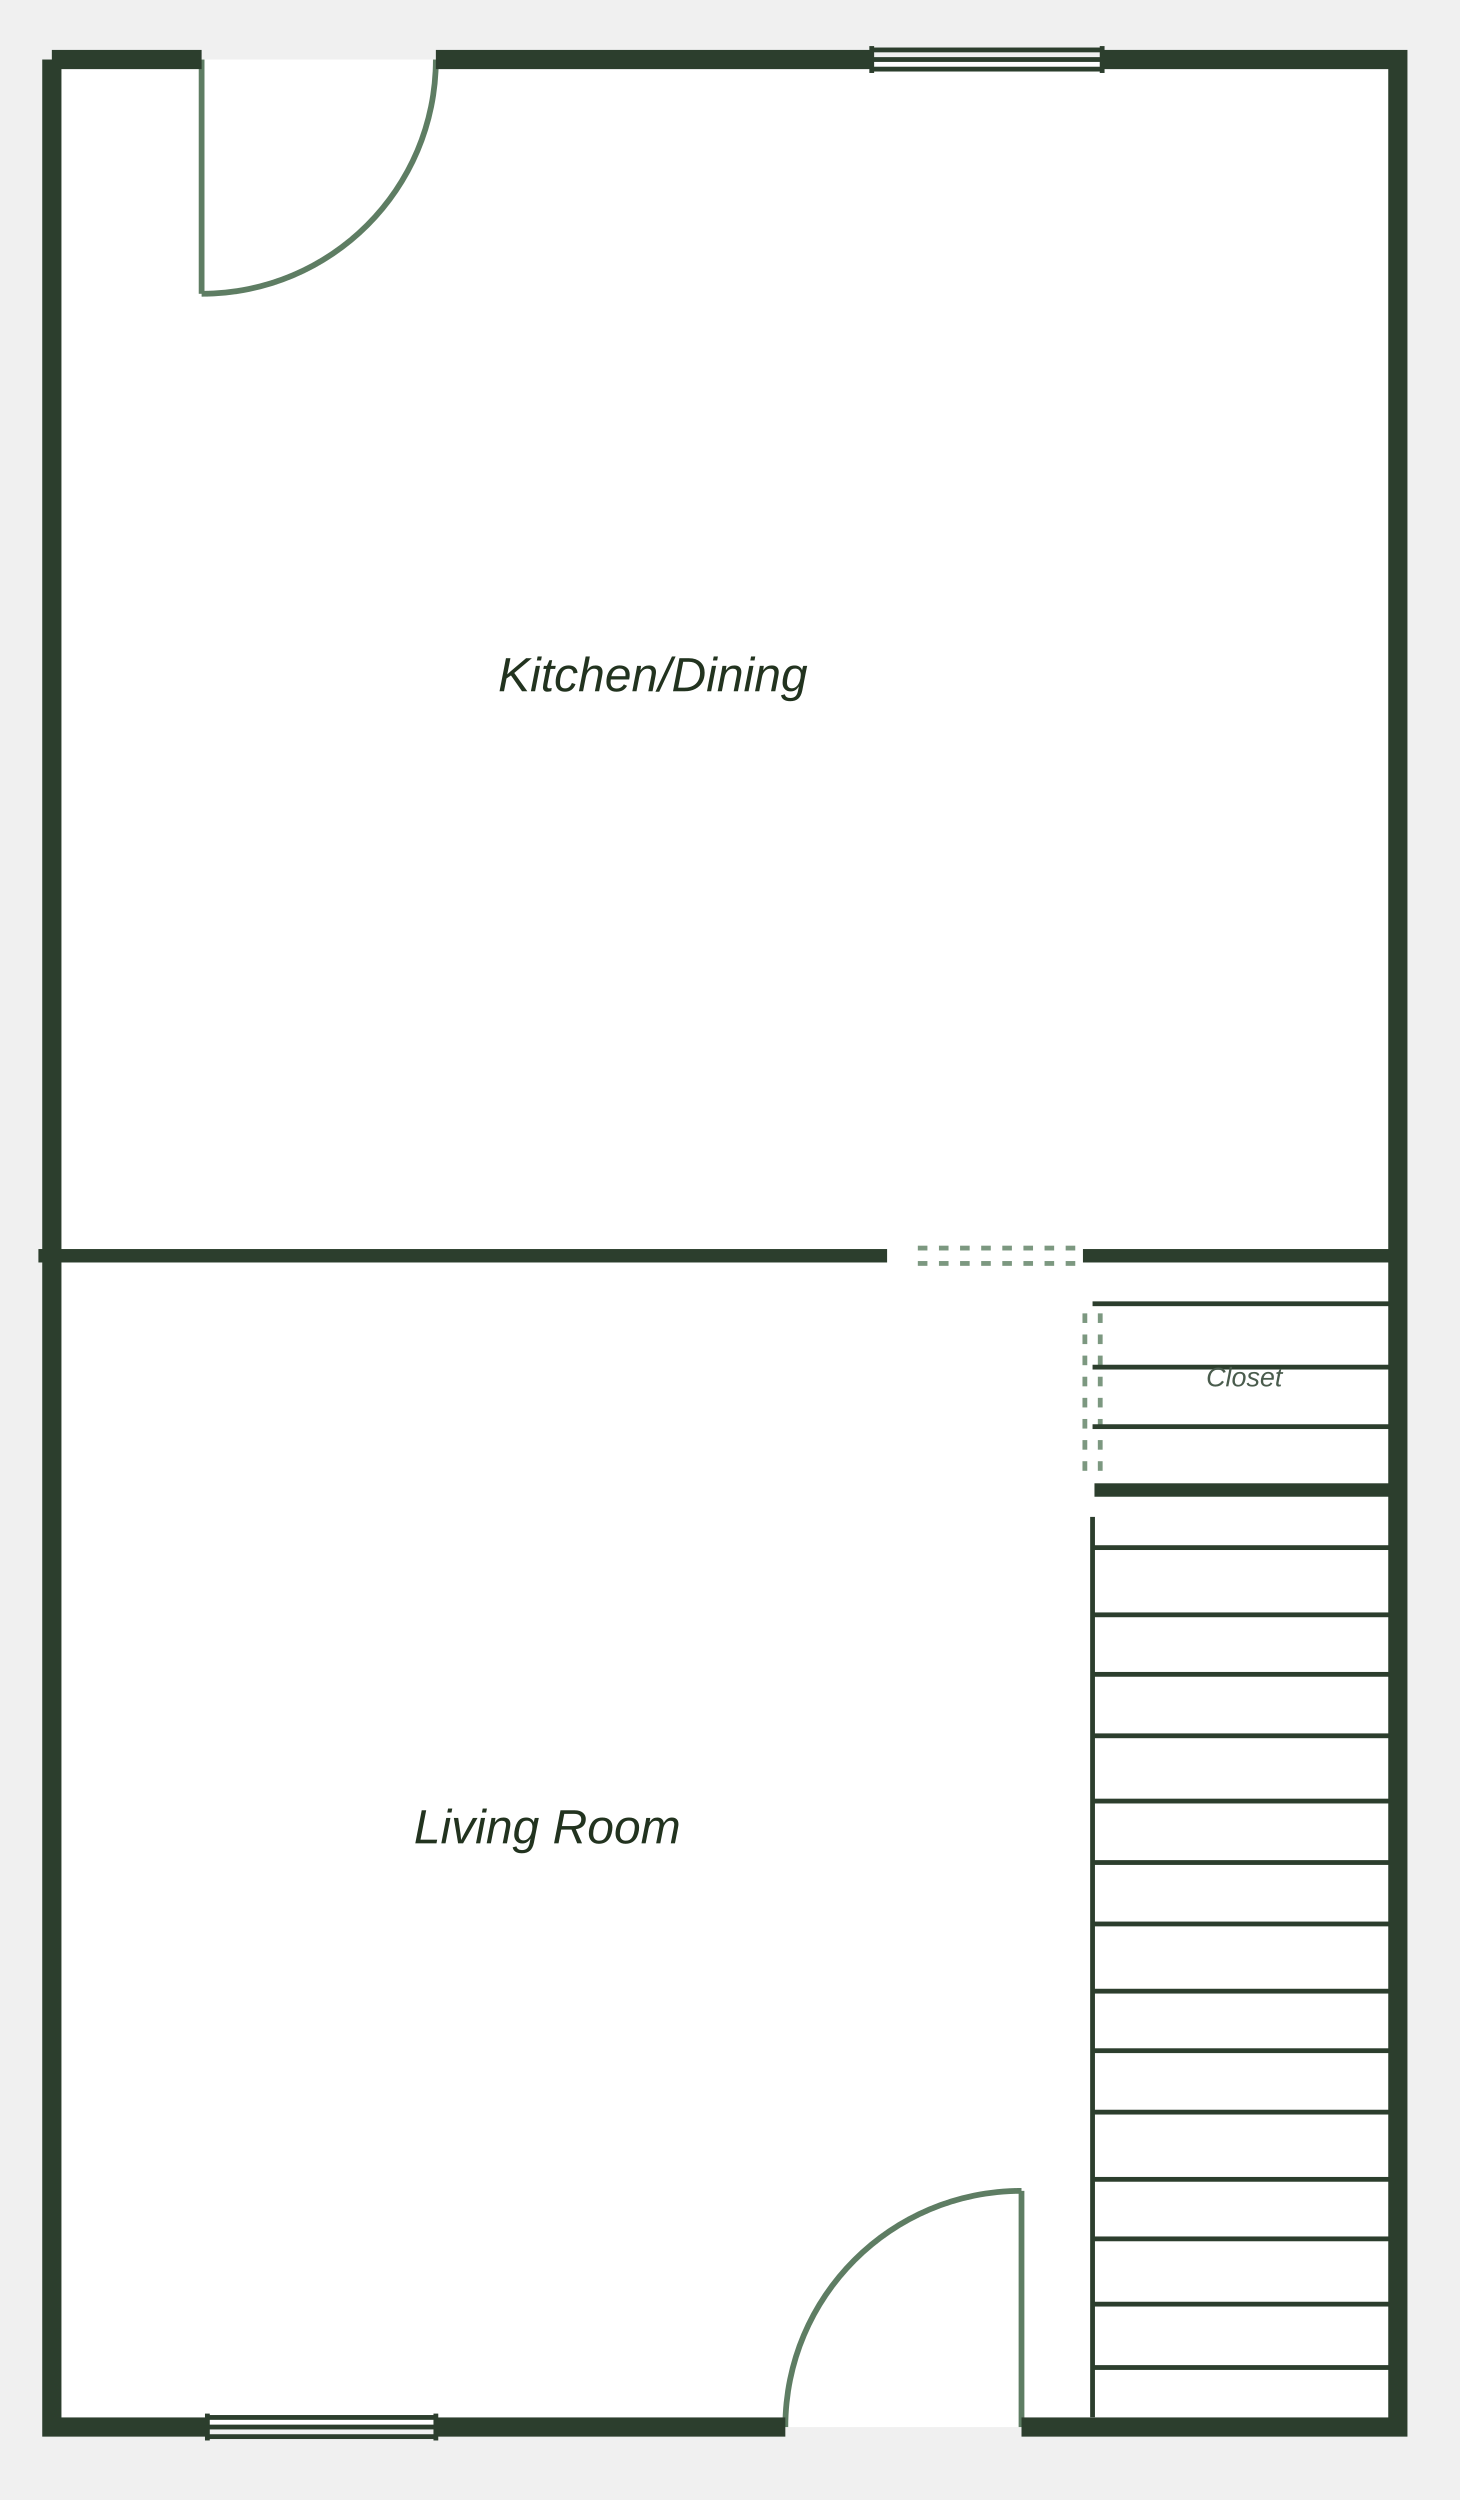
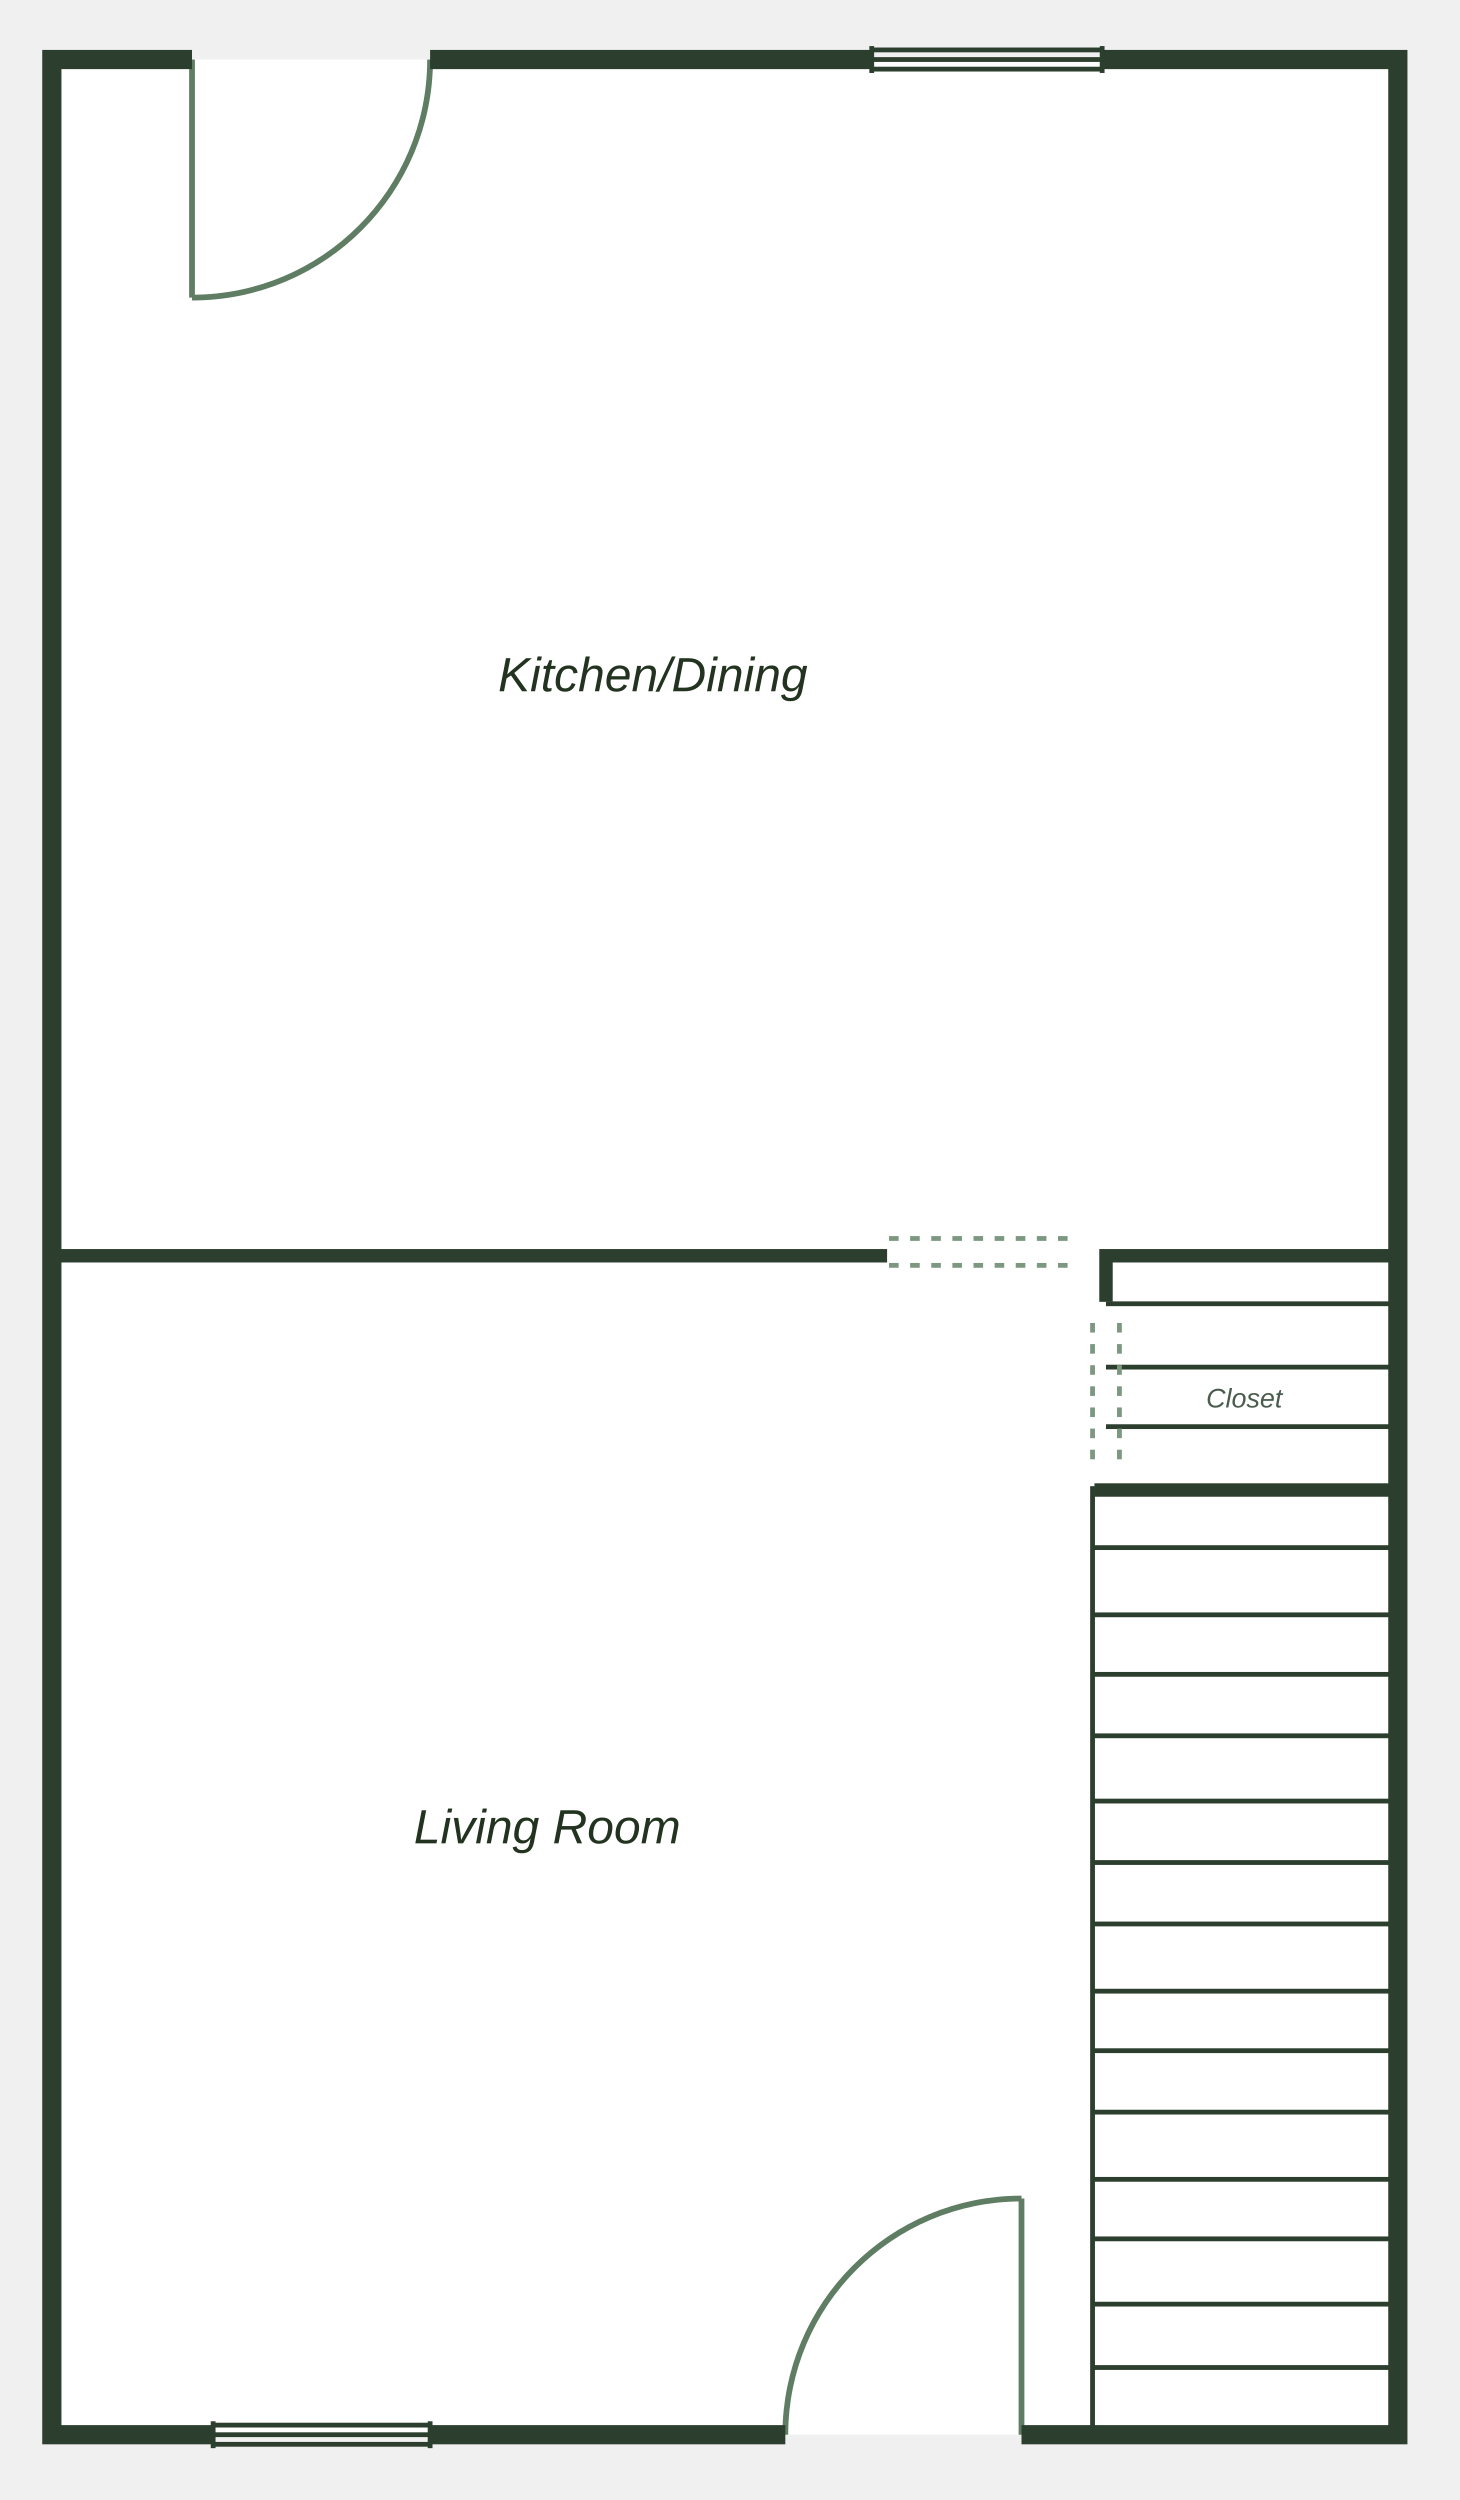
<svg xmlns="http://www.w3.org/2000/svg" width="760" height="1302" viewBox="0 0 760 1302" preserveAspectRatio="xMidYMid meet" role="img" aria-label="Leonard's Freehold townhouse main-level floor plan with kitchen/dining, living room, and a closet">
  <defs>
    <style>
    .fp{fill:#FFFFFF}
    .w{fill:none;stroke:#2C3E2D;stroke-width:7;stroke-linecap:butt}
    .wo{fill:none;stroke:#2C3E2D;stroke-width:10;stroke-linecap:butt}
    .d{fill:none;stroke:#7C9880;stroke-width:2.5;stroke-dasharray:5 6}
    .arc{fill:none;stroke:#5E7D63;stroke-width:3}
    .win{fill:none;stroke:#2C3E2D;stroke-width:2.5}
    .st{fill:none;stroke:#2C3E2D;stroke-width:2.5}
    .rm{fill:#22331F;font-family:'Helvetica Neue',Arial,sans-serif;font-size:25px;font-style:italic;text-anchor:middle}
    .cl{fill:#4A5C4D;font-family:'Helvetica Neue',Arial,sans-serif;font-size:18px;font-style:italic;text-anchor:middle}
    .sm{fill:#4A5C4D;font-family:'Helvetica Neue',Arial,sans-serif;font-size:14px;font-style:italic;text-anchor:middle}
  </style>
  </defs>
-   <rect class="fp" x="27" y="31" width="701" height="1233" />
-   <path class="w" d="M20,654 H462 M564,654 H725 M570,776 H729" />
-   <path class="d" d="M478,650 H564 M478,658 H564 M565,684 V768 M573,684 V768" />
-   <path class="arc" d="M105,31 V153 M105,153 A122,122 0 0 0 227,31" />
+   <rect class="fp" x="27" y="31" width="701" height="1237" />
+   <path class="w" d="M27,654 L462,654 M728,654 L576,654 L576,678 M570,776 L728,776" />
+   <path class="arc" d="M100,31 V155 M224,31 A124,124 0 0 1 100,155" />
  <path class="win" d="M454,26 H574 M454,31 H574 M454,36 H574 M454,24 V38 M574,24 V38" />
-   <path class="win" d="M108,1259 H227 M108,1264 H227 M108,1269 H227 M108,1257 V1271 M227,1257 V1271" />
-   <path class="arc" d="M532,1264 V1141 M409,1264 A123,123 0 0 1 532,1141" />
-   <path class="st" d="M727,662 V758 M569,679 H727 M569,712 H727 M569,743 H727" />
-   <path class="st" d="M569,790 V1259 M727,790 V1259 M569,806 H727 M569,841 H727 M569,872 H727 M569,904 H727 M569,938 H727 M569,970 H727 M569,1002 H727 M569,1037 H727 M569,1068 H727 M569,1100 H727 M569,1135 H727 M569,1166 H727 M569,1200 H727 M569,1233 H727" />
-   <path class="wo" d="M27,31 H105 M227,31 H454 M574,31 H728 V1264 H532 M409,1264 H227 M108,1264 H27 V31" />
+   <path class="win" d="M111,1263 H224 M111,1268 H224 M111,1273 H224 M111,1261 V1275 M224,1261 V1275" />
+   <path class="arc" d="M532,1268 V1145 M409,1268 A123,123 0 0 1 532,1145" />
+   <path class="st" d="M576,654 V662 M728,654 V758 M576,679 H728 M576,712 H728 M576,743 H728" />
+   <path class="st" d="M569,776 V1268 M728,776 V1268 M569,806 H728 M569,841 H728 M569,872 H728 M569,904 H728 M569,938 H728 M569,970 H728 M569,1002 H728 M569,1037 H728 M569,1068 H728 M569,1100 H728 M569,1135 H728 M569,1166 H728 M569,1200 H728 M569,1233 H728" />
+   <path class="d" d="M569.0,689 V762" />
+   <path class="d" d="M583.0,689 V762" />
+   <path class="d" d="M463,645.0 H557" />
+   <path class="d" d="M463,659.0 H556" />
+   <path class="st" d="M569,774 V776" />
+   <path class="wo" d="M27,31 H100 M224,31 H454 M574,31 H728 V1268 H532 M409,1268 H224 M111,1268 H27 V31 H37" />
  <text class="rm" x="340" y="360">Kitchen/Dining</text>
  <text class="rm" x="285" y="960">Living Room</text>
-   <text class="sm" x="648" y="722">Closet</text>
+   <text class="sm" x="648" y="733">Closet</text>
</svg>
